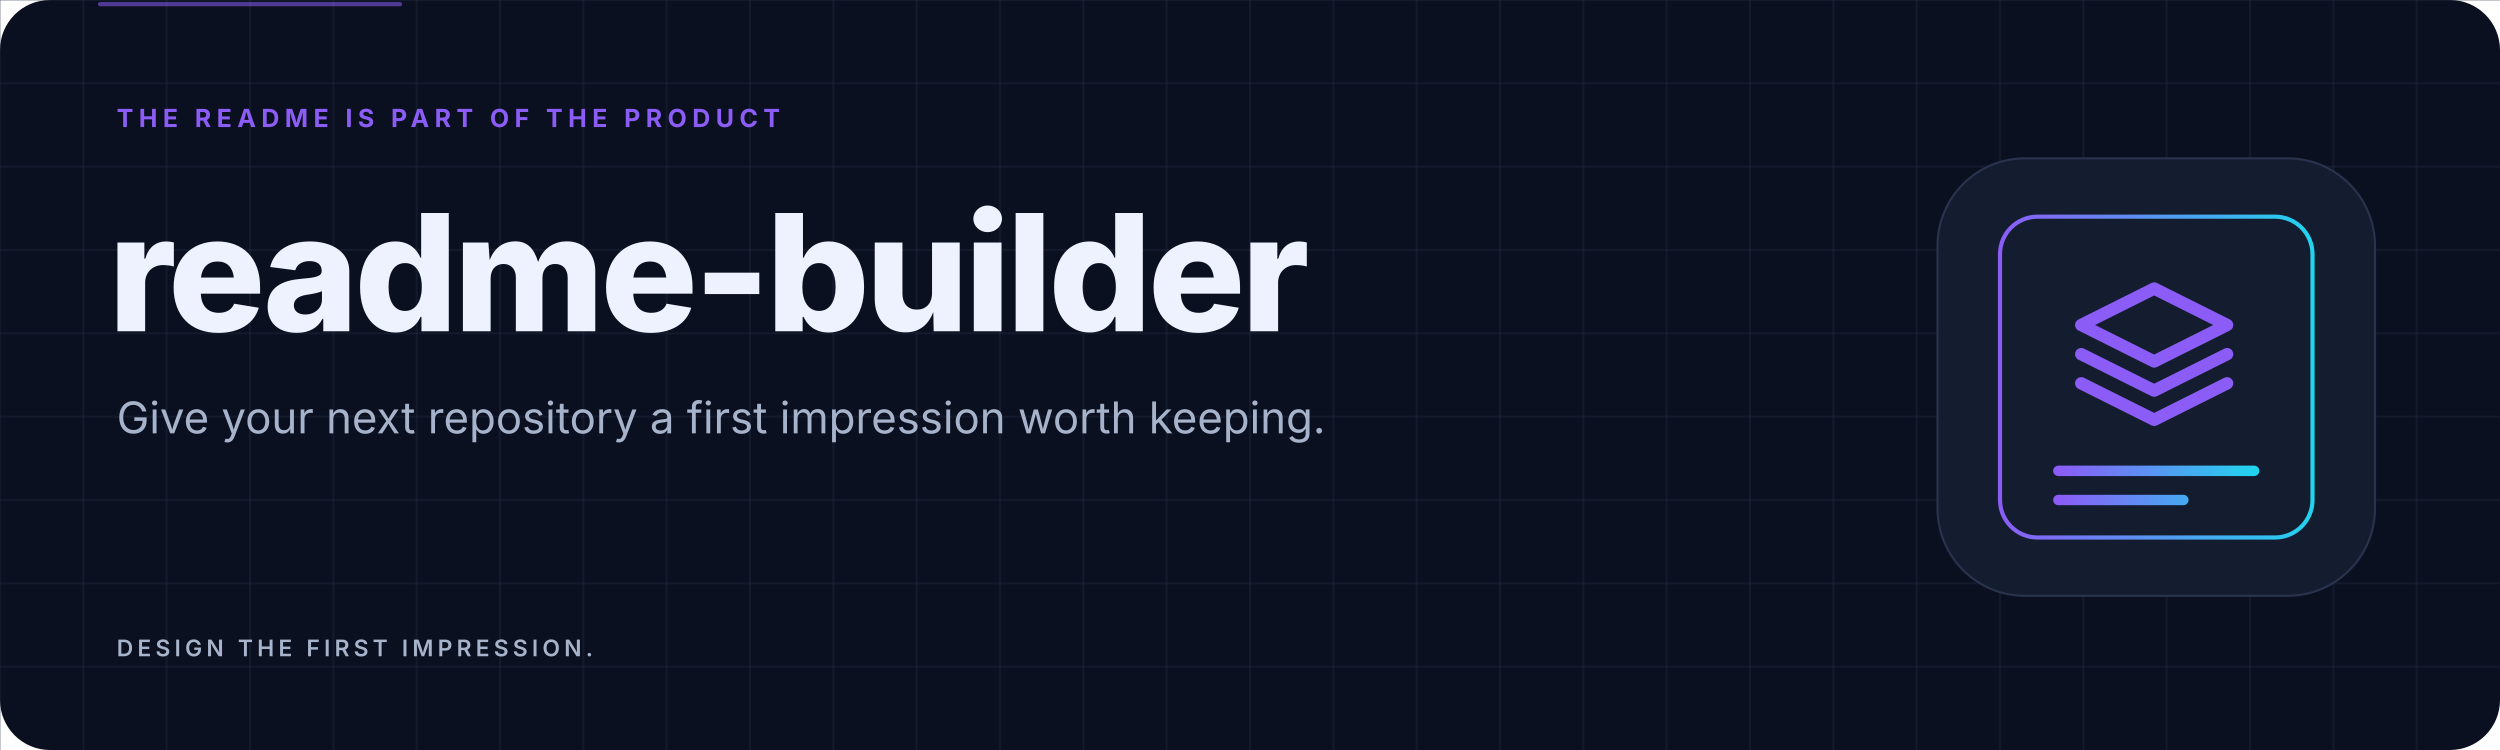
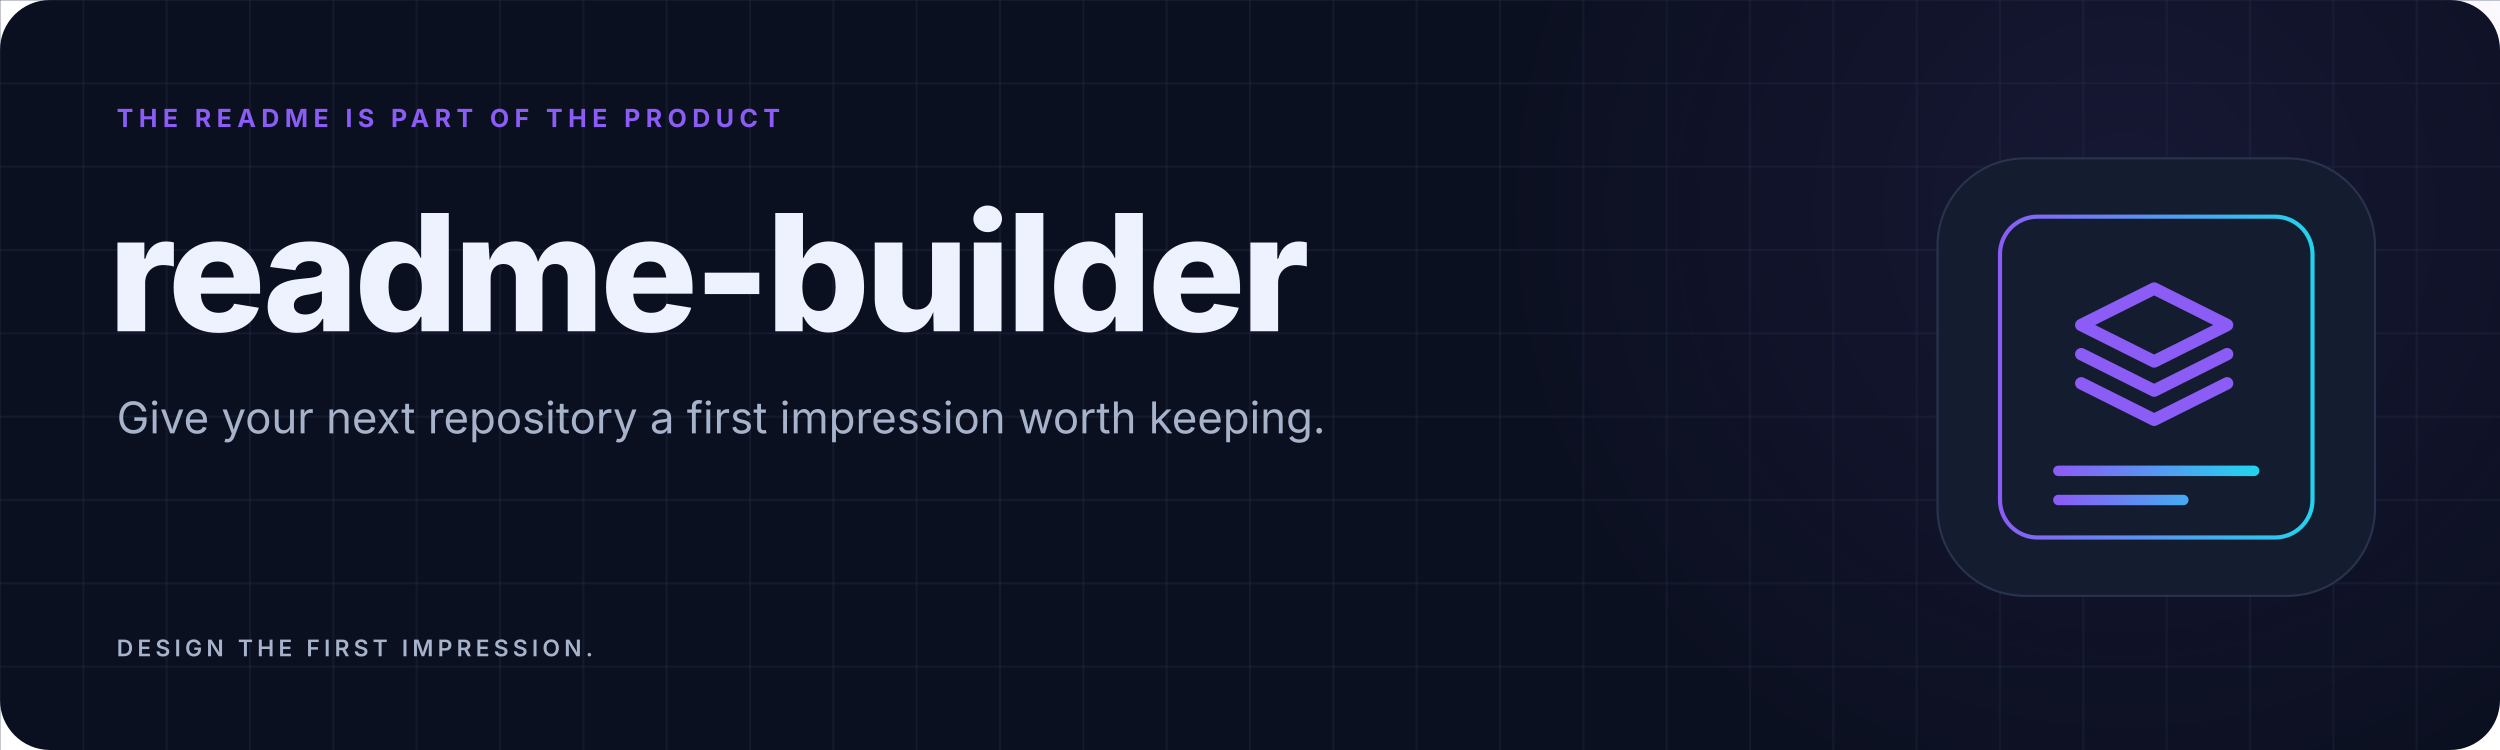
- <svg xmlns="http://www.w3.org/2000/svg" width="1200" height="360" viewBox="0 0 1200 360" role="img" aria-label="readme-builder — Give your next repository a first impression worth keeping." data-readme-motion="subtle">
+ <svg xmlns="http://www.w3.org/2000/svg" data-readme-component="hero" width="1200" height="360" viewBox="0 0 1200 360" role="img" aria-label="readme-builder — Give your next repository a first impression worth keeping." data-readme-motion="subtle">
  <defs>
    <linearGradient id="brand">
      <stop stop-color="#8b5cf6" />
      <stop offset="1" stop-color="#22d3ee" />
    </linearGradient>
  </defs>
  <style>text{font-family:Inter,Segoe UI,Arial,sans-serif}</style>
  <rect width="1200" height="360" rx="24" fill="#0b1020" />
+   <defs>
+     <radialGradient id="atmosphere">
+       <stop stop-color="#8b5cf6" stop-opacity=".2" />
+       <stop offset="1" stop-color="#8b5cf6" stop-opacity="0" />
+     </radialGradient>
+   </defs>
+   <g class="rb-ambient" aria-hidden="true" opacity=".48">
+     <circle cx="1020" cy="100" r="310" fill="url(#atmosphere)" />
+   </g>
  <path d="M0 0v360" stroke="#29334d" opacity=".28" />
  <path d="M40 0v360" stroke="#29334d" opacity=".28" />
  <path d="M80 0v360" stroke="#29334d" opacity=".28" />
  <path d="M120 0v360" stroke="#29334d" opacity=".28" />
  <path d="M160 0v360" stroke="#29334d" opacity=".28" />
  <path d="M200 0v360" stroke="#29334d" opacity=".28" />
  <path d="M240 0v360" stroke="#29334d" opacity=".28" />
  <path d="M280 0v360" stroke="#29334d" opacity=".28" />
  <path d="M320 0v360" stroke="#29334d" opacity=".28" />
  <path d="M360 0v360" stroke="#29334d" opacity=".28" />
  <path d="M400 0v360" stroke="#29334d" opacity=".28" />
  <path d="M440 0v360" stroke="#29334d" opacity=".28" />
  <path d="M480 0v360" stroke="#29334d" opacity=".28" />
  <path d="M520 0v360" stroke="#29334d" opacity=".28" />
  <path d="M560 0v360" stroke="#29334d" opacity=".28" />
  <path d="M600 0v360" stroke="#29334d" opacity=".28" />
  <path d="M640 0v360" stroke="#29334d" opacity=".28" />
  <path d="M680 0v360" stroke="#29334d" opacity=".28" />
  <path d="M720 0v360" stroke="#29334d" opacity=".28" />
  <path d="M760 0v360" stroke="#29334d" opacity=".28" />
  <path d="M800 0v360" stroke="#29334d" opacity=".28" />
  <path d="M840 0v360" stroke="#29334d" opacity=".28" />
  <path d="M880 0v360" stroke="#29334d" opacity=".28" />
  <path d="M920 0v360" stroke="#29334d" opacity=".28" />
  <path d="M960 0v360" stroke="#29334d" opacity=".28" />
  <path d="M1000 0v360" stroke="#29334d" opacity=".28" />
  <path d="M1040 0v360" stroke="#29334d" opacity=".28" />
  <path d="M1080 0v360" stroke="#29334d" opacity=".28" />
  <path d="M1120 0v360" stroke="#29334d" opacity=".28" />
  <path d="M1160 0v360" stroke="#29334d" opacity=".28" />
  <path d="M0 0h1200" stroke="#29334d" opacity=".28" />
  <path d="M0 40h1200" stroke="#29334d" opacity=".28" />
  <path d="M0 80h1200" stroke="#29334d" opacity=".28" />
  <path d="M0 120h1200" stroke="#29334d" opacity=".28" />
  <path d="M0 160h1200" stroke="#29334d" opacity=".28" />
  <path d="M0 200h1200" stroke="#29334d" opacity=".28" />
  <path d="M0 240h1200" stroke="#29334d" opacity=".28" />
  <path d="M0 280h1200" stroke="#29334d" opacity=".28" />
  <path d="M0 320h1200" stroke="#29334d" opacity=".28" />
  <path d="M0 1h1200" stroke="url(#brand)" stroke-width="3" />
  <text x="56" y="61" font-size="12" fill="#8b5cf6" font-weight="700" letter-spacing="2.6">THE README IS PART OF THE PRODUCT</text>
  <text x="52" y="159" font-size="78" fill="#eef2ff" font-weight="800" letter-spacing="-2">readme-builder</text>
  <text x="56" y="208" font-size="21" fill="#a6b3ca" font-weight="400">Give your next repository a first impression worth keeping.</text>
  <text x="56" y="315" font-size="11" fill="#a6b3ca" font-weight="600" letter-spacing="2">DESIGN THE FIRST IMPRESSION.</text>
  <g transform="translate(930 76)">
    <rect width="210" height="210" rx="42" fill="#141c30" stroke="#29334d" />
    <rect x="30" y="28" width="150" height="154" rx="18" fill="none" stroke="url(#brand)" stroke-width="2" />
    <g transform="translate(62 52) scale(3.5)" fill="none" stroke="#8b5cf6" stroke-width="1.7" stroke-linecap="round" stroke-linejoin="round">
      <path d="m12 3 10 5-10 5L2 8Zm-10 9 10 5 10-5M2 16l10 5 10-5" />
    </g>
    <path d="M58 150h94m-94 14h60" stroke="url(#brand)" stroke-width="5" stroke-linecap="round" />
  </g>
  <style data-readme-builder-motion="1">
- @keyframes rb-accent {0%,100%{filter:brightness(1)}50%{filter:brightness(1.3)}}
- @keyframes rb-trace {from{stroke-dashoffset:1200}to{stroke-dashoffset:0}}
- svg[data-readme-motion] .rb-motion-line{animation:rb-trace 2s ease-in-out 2;stroke-dasharray:144 1200;stroke-dashoffset:0;opacity:.55}
- svg[data-readme-motion] &gt; path,svg[data-readme-motion] &gt; g:not(.rb-motion-layer){animation:rb-accent 2s ease-in-out 2}
- @media (prefers-reduced-motion:reduce){svg[data-readme-motion] .rb-motion-line,svg[data-readme-motion] &gt; path,svg[data-readme-motion] &gt; g:not(.rb-motion-layer){animation:none!important;filter:none!important}}
+ @keyframes rb-atmosphere {0%,100%{opacity:.38}50%{opacity:.58}}
+ svg[data-readme-motion] .rb-ambient{animation:rb-atmosphere 20s ease-in-out -5s infinite}
+ @media (prefers-reduced-motion:reduce){svg[data-readme-motion] .rb-ambient{animation:none!important;opacity:.48}}
</style>
-   <g class="rb-motion-layer" aria-hidden="true" pointer-events="none">
-     <path class="rb-motion-line" d="M48 2h1104" fill="none" stroke="#8b5cf6" stroke-width="2" stroke-linecap="round" />
-   </g>
</svg>
